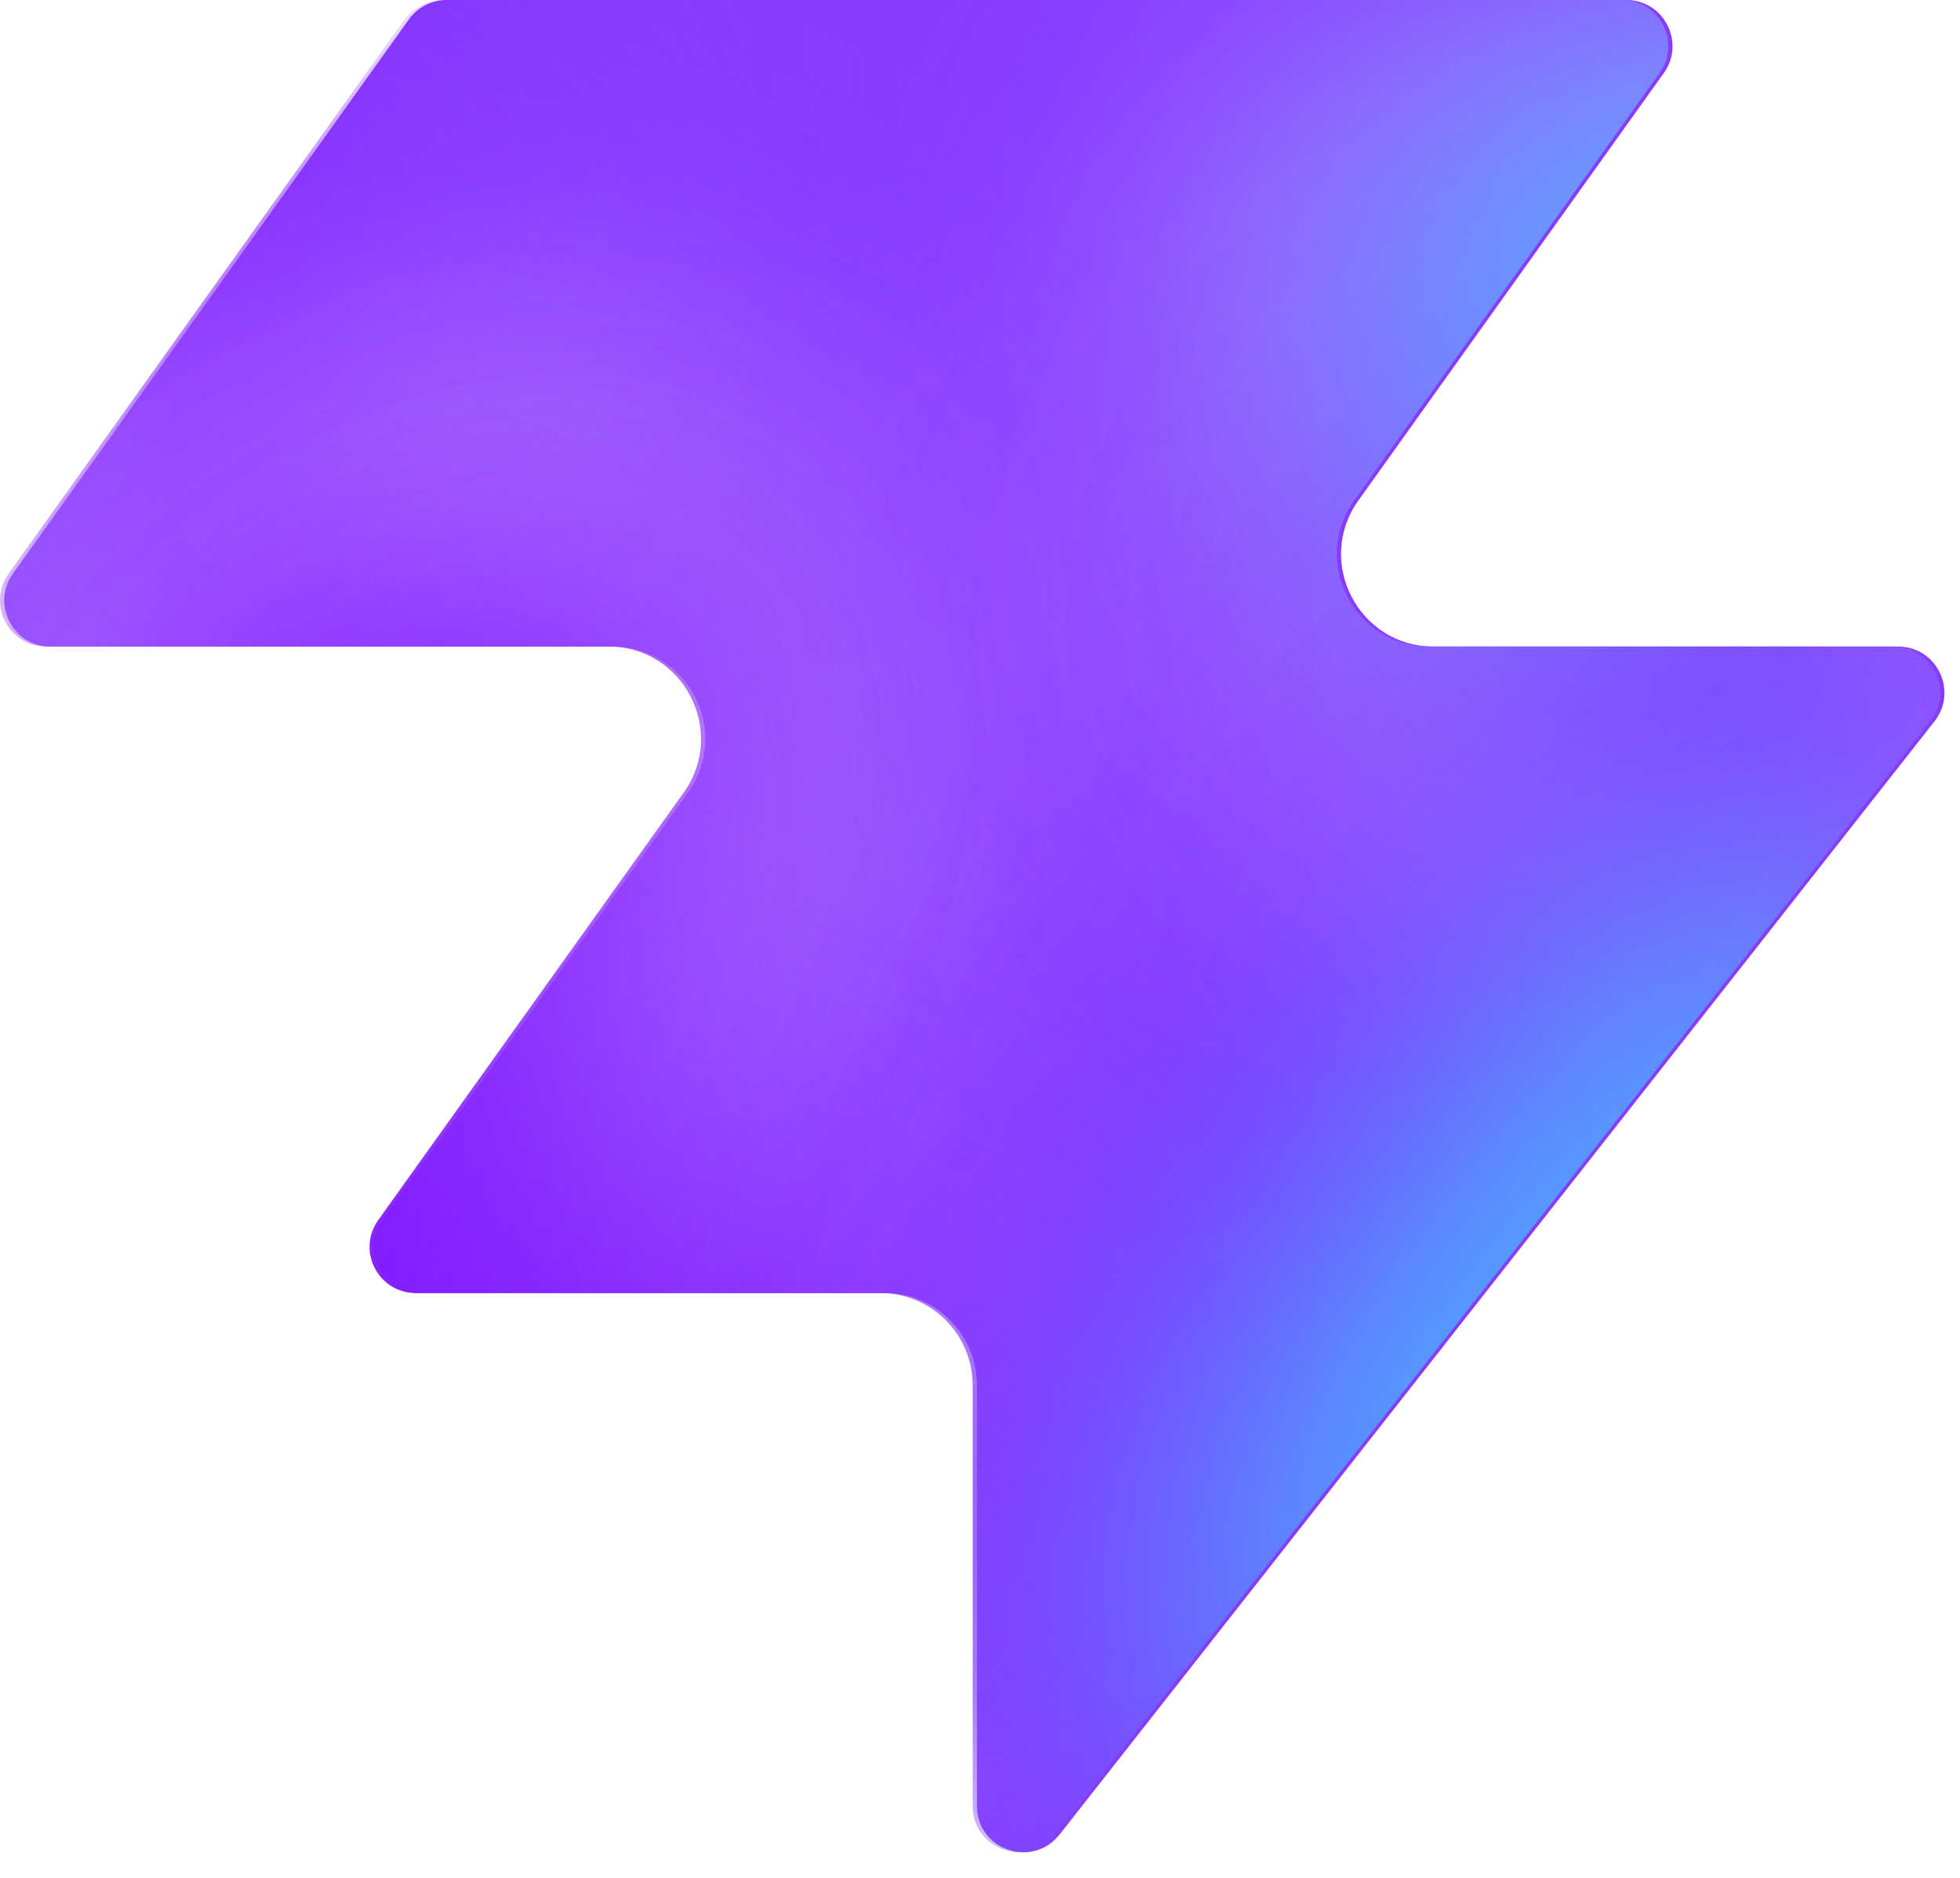
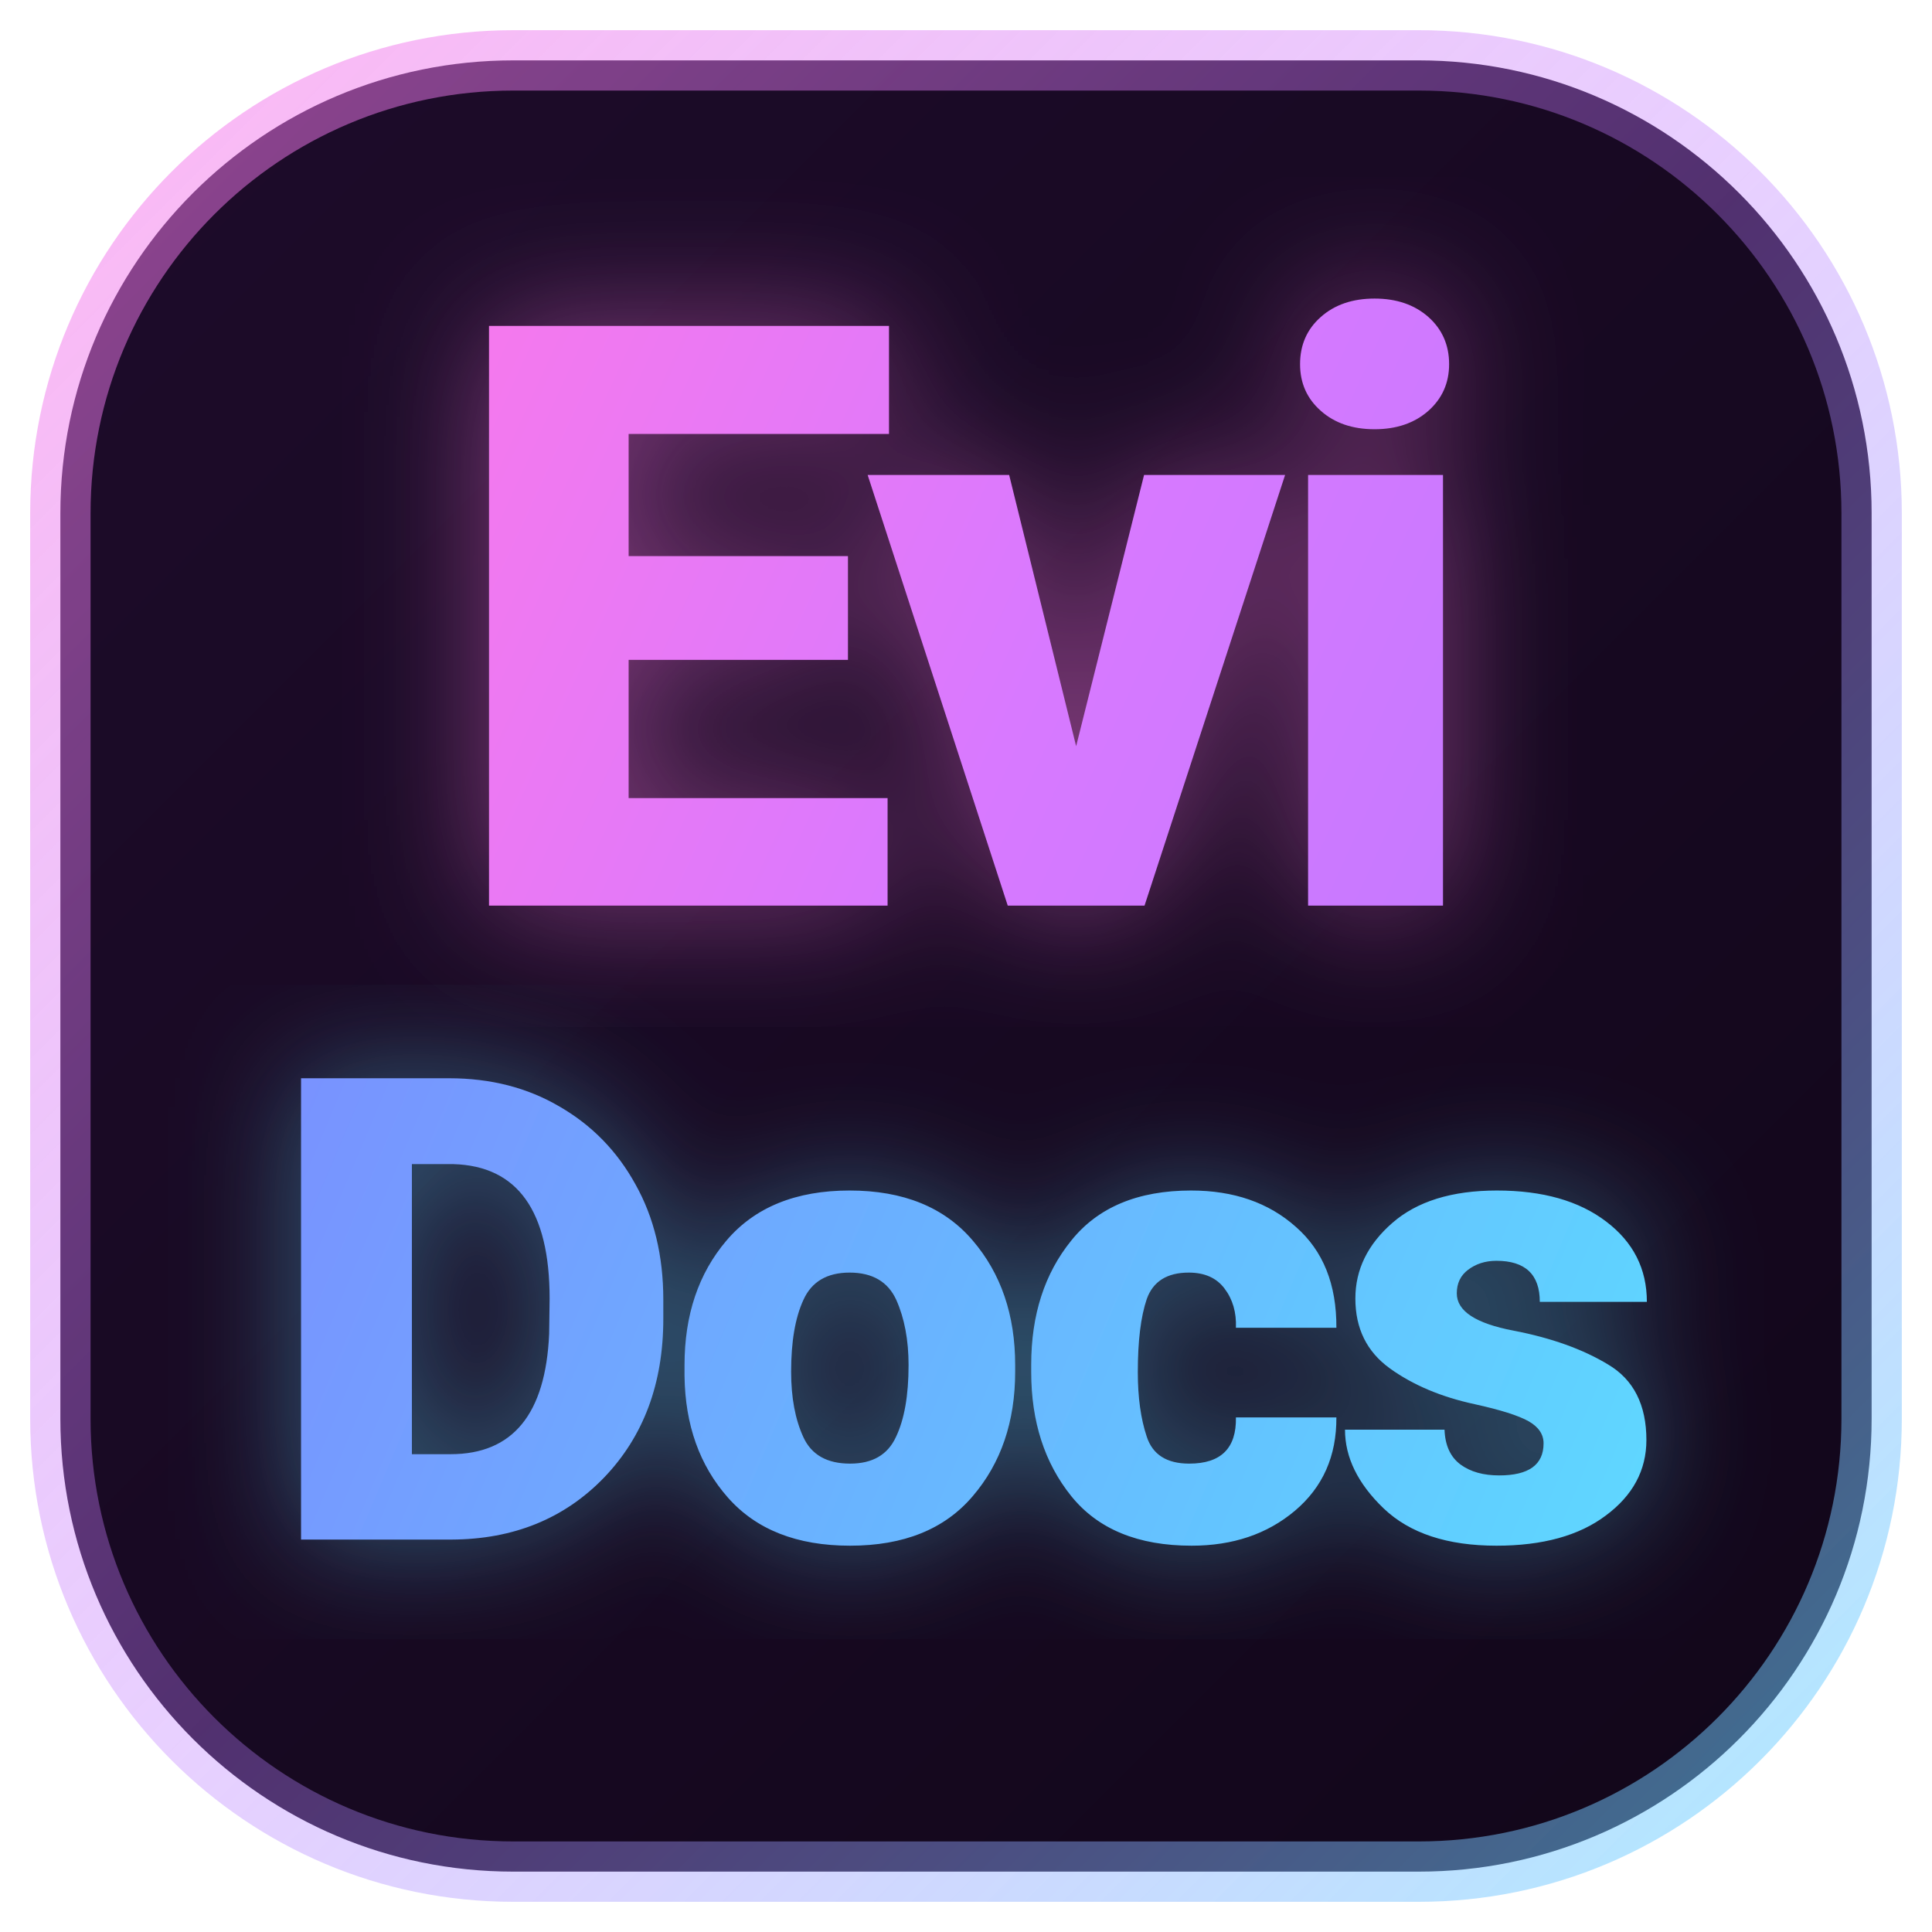
- <svg xmlns="http://www.w3.org/2000/svg" width="48" height="46" fill="none" viewBox="0 0 48 46">
-   <path fill="#863bff" d="M25.946 44.938c-.664.845-2.021.375-2.021-.698V33.937a2.26 2.26 0 0 0-2.262-2.262H10.287c-.92 0-1.456-1.04-.92-1.788l7.48-10.471c1.07-1.497 0-3.578-1.842-3.578H1.237c-.92 0-1.456-1.04-.92-1.788L10.013.474c.214-.297.556-.474.92-.474h28.894c.92 0 1.456 1.04.92 1.788l-7.48 10.471c-1.07 1.498 0 3.579 1.842 3.579h11.377c.943 0 1.473 1.088.89 1.83L25.947 44.94z" style="fill:#863bff;fill:color(display-p3 .525 .23 1);fill-opacity:1" />
-   <mask id="a" width="48" height="46" x="0" y="0" maskUnits="userSpaceOnUse" style="mask-type:alpha">
-     <path fill="#000" d="M25.842 44.938c-.664.844-2.021.375-2.021-.698V33.937a2.26 2.26 0 0 0-2.262-2.262H10.183c-.92 0-1.456-1.04-.92-1.788l7.48-10.471c1.07-1.498 0-3.579-1.842-3.579H1.133c-.92 0-1.456-1.04-.92-1.787L9.91.473c.214-.297.556-.474.92-.474h28.894c.92 0 1.456 1.04.92 1.788l-7.48 10.471c-1.07 1.498 0 3.578 1.842 3.578h11.377c.943 0 1.473 1.088.89 1.832L25.843 44.94z" style="fill:#000;fill-opacity:1" />
-   </mask>
-   <g mask="url(#a)">
-     <g filter="url(#b)">
-       <ellipse cx="5.508" cy="14.704" fill="#ede6ff" rx="5.508" ry="14.704" style="fill:#ede6ff;fill:color(display-p3 .927 .903 1);fill-opacity:1" transform="matrix(.00324 1 1 -.00324 -4.47 31.516)" />
-     </g>
-     <g filter="url(#c)">
-       <ellipse cx="10.399" cy="29.851" fill="#ede6ff" rx="10.399" ry="29.851" style="fill:#ede6ff;fill:color(display-p3 .927 .903 1);fill-opacity:1" transform="matrix(.00324 1 1 -.00324 -39.328 7.883)" />
-     </g>
-     <g filter="url(#d)">
-       <ellipse cx="5.508" cy="30.487" fill="#7e14ff" rx="5.508" ry="30.487" style="fill:#7e14ff;fill:color(display-p3 .492 .077 1);fill-opacity:1" transform="rotate(89.814 -25.913 -14.639)scale(1 -1)" />
-     </g>
-     <g filter="url(#e)">
-       <ellipse cx="5.508" cy="30.599" fill="#7e14ff" rx="5.508" ry="30.599" style="fill:#7e14ff;fill:color(display-p3 .492 .077 1);fill-opacity:1" transform="rotate(89.814 -32.644 -3.334)scale(1 -1)" />
-     </g>
-     <g filter="url(#f)">
-       <ellipse cx="5.508" cy="30.599" fill="#7e14ff" rx="5.508" ry="30.599" style="fill:#7e14ff;fill:color(display-p3 .492 .077 1);fill-opacity:1" transform="matrix(.00324 1 1 -.00324 -34.34 30.47)" />
-     </g>
-     <g filter="url(#g)">
-       <ellipse cx="14.072" cy="22.078" fill="#ede6ff" rx="14.072" ry="22.078" style="fill:#ede6ff;fill:color(display-p3 .927 .903 1);fill-opacity:1" transform="rotate(93.35 24.506 48.493)scale(-1 1)" />
-     </g>
-     <g filter="url(#h)">
-       <ellipse cx="3.47" cy="21.501" fill="#7e14ff" rx="3.47" ry="21.501" style="fill:#7e14ff;fill:color(display-p3 .492 .077 1);fill-opacity:1" transform="rotate(89.009 28.708 47.59)scale(-1 1)" />
-     </g>
-     <g filter="url(#i)">
-       <ellipse cx="3.47" cy="21.501" fill="#7e14ff" rx="3.47" ry="21.501" style="fill:#7e14ff;fill:color(display-p3 .492 .077 1);fill-opacity:1" transform="rotate(89.009 28.708 47.59)scale(-1 1)" />
-     </g>
-     <g filter="url(#j)">
-       <ellipse cx=".387" cy="8.972" fill="#7e14ff" rx="4.407" ry="29.108" style="fill:#7e14ff;fill:color(display-p3 .492 .077 1);fill-opacity:1" transform="rotate(39.51 .387 8.972)" />
-     </g>
-     <g filter="url(#k)">
-       <ellipse cx="47.523" cy="-6.092" fill="#7e14ff" rx="4.407" ry="29.108" style="fill:#7e14ff;fill:color(display-p3 .492 .077 1);fill-opacity:1" transform="rotate(37.892 47.523 -6.092)" />
-     </g>
-     <g filter="url(#l)">
-       <ellipse cx="41.412" cy="6.333" fill="#47bfff" rx="5.971" ry="9.665" style="fill:#47bfff;fill:color(display-p3 .28 .748 1);fill-opacity:1" transform="rotate(37.892 41.412 6.333)" />
-     </g>
-     <g filter="url(#m)">
-       <ellipse cx="-1.879" cy="38.332" fill="#7e14ff" rx="4.407" ry="29.108" style="fill:#7e14ff;fill:color(display-p3 .492 .077 1);fill-opacity:1" transform="rotate(37.892 -1.88 38.332)" />
-     </g>
-     <g filter="url(#n)">
-       <ellipse cx="-1.879" cy="38.332" fill="#7e14ff" rx="4.407" ry="29.108" style="fill:#7e14ff;fill:color(display-p3 .492 .077 1);fill-opacity:1" transform="rotate(37.892 -1.88 38.332)" />
-     </g>
-     <g filter="url(#o)">
-       <ellipse cx="35.651" cy="29.907" fill="#7e14ff" rx="4.407" ry="29.108" style="fill:#7e14ff;fill:color(display-p3 .492 .077 1);fill-opacity:1" transform="rotate(37.892 35.651 29.907)" />
-     </g>
-     <g filter="url(#p)">
-       <ellipse cx="38.418" cy="32.4" fill="#47bfff" rx="5.971" ry="15.297" style="fill:#47bfff;fill:color(display-p3 .28 .748 1);fill-opacity:1" transform="rotate(37.892 38.418 32.4)" />
-     </g>
-   </g>
+ <svg xmlns="http://www.w3.org/2000/svg" viewBox="0 0 64 64" width="64" height="64" fill="none">
  <defs>
-     <filter id="b" width="60.045" height="41.654" x="-19.77" y="16.149" color-interpolation-filters="sRGB" filterUnits="userSpaceOnUse">
-       <feFlood flood-opacity="0" result="BackgroundImageFix" />
-       <feBlend in="SourceGraphic" in2="BackgroundImageFix" result="shape" />
-       <feGaussianBlur result="effect1_foregroundBlur_2002_17158" stdDeviation="7.659" />
+     <linearGradient id="bgGrad" x1="0" y1="0" x2="64" y2="64" gradientUnits="userSpaceOnUse">
+       <stop offset="0%" stop-color="#1e0c2b" />
+       <stop offset="100%" stop-color="#110619" />
+     </linearGradient>
+     <linearGradient id="borderGrad" x1="0" y1="0" x2="64" y2="64" gradientUnits="userSpaceOnUse">
+       <stop offset="0%" stop-color="#ff79e7" stop-opacity="0.55" />
+       <stop offset="50%" stop-color="#bd79ff" stop-opacity="0.35" />
+       <stop offset="100%" stop-color="#5ddfff" stop-opacity="0.55" />
+     </linearGradient>
+     <linearGradient id="eviGrad" x1="8" y1="10" x2="56" y2="32" gradientUnits="userSpaceOnUse">
+       <stop offset="0%" stop-color="#ff79e7" />
+       <stop offset="55%" stop-color="#d879ff" />
+       <stop offset="100%" stop-color="#bd79ff" />
+     </linearGradient>
+     <linearGradient id="docsGrad" x1="6" y1="34" x2="58" y2="56" gradientUnits="userSpaceOnUse">
+       <stop offset="0%" stop-color="#7c8cff" />
+       <stop offset="50%" stop-color="#68b6ff" />
+       <stop offset="100%" stop-color="#5ddfff" />
+     </linearGradient>
+     <filter id="glowEvi" x="-20%" y="-20%" width="140%" height="140%">
+       <feDropShadow dx="0" dy="0" stdDeviation="2.2" flood-color="#ff79e7" flood-opacity="0.45" />
    </filter>
-     <filter id="c" width="90.34" height="51.437" x="-54.613" y="-7.533" color-interpolation-filters="sRGB" filterUnits="userSpaceOnUse">
-       <feFlood flood-opacity="0" result="BackgroundImageFix" />
-       <feBlend in="SourceGraphic" in2="BackgroundImageFix" result="shape" />
-       <feGaussianBlur result="effect1_foregroundBlur_2002_17158" stdDeviation="7.659" />
-     </filter>
-     <filter id="d" width="79.355" height="29.4" x="-49.64" y="2.03" color-interpolation-filters="sRGB" filterUnits="userSpaceOnUse">
-       <feFlood flood-opacity="0" result="BackgroundImageFix" />
-       <feBlend in="SourceGraphic" in2="BackgroundImageFix" result="shape" />
-       <feGaussianBlur result="effect1_foregroundBlur_2002_17158" stdDeviation="4.596" />
-     </filter>
-     <filter id="e" width="79.579" height="29.4" x="-45.045" y="20.029" color-interpolation-filters="sRGB" filterUnits="userSpaceOnUse">
-       <feFlood flood-opacity="0" result="BackgroundImageFix" />
-       <feBlend in="SourceGraphic" in2="BackgroundImageFix" result="shape" />
-       <feGaussianBlur result="effect1_foregroundBlur_2002_17158" stdDeviation="4.596" />
-     </filter>
-     <filter id="f" width="79.579" height="29.4" x="-43.513" y="21.178" color-interpolation-filters="sRGB" filterUnits="userSpaceOnUse">
-       <feFlood flood-opacity="0" result="BackgroundImageFix" />
-       <feBlend in="SourceGraphic" in2="BackgroundImageFix" result="shape" />
-       <feGaussianBlur result="effect1_foregroundBlur_2002_17158" stdDeviation="4.596" />
-     </filter>
-     <filter id="g" width="74.749" height="58.852" x="15.756" y="-17.901" color-interpolation-filters="sRGB" filterUnits="userSpaceOnUse">
-       <feFlood flood-opacity="0" result="BackgroundImageFix" />
-       <feBlend in="SourceGraphic" in2="BackgroundImageFix" result="shape" />
-       <feGaussianBlur result="effect1_foregroundBlur_2002_17158" stdDeviation="7.659" />
-     </filter>
-     <filter id="h" width="61.377" height="25.362" x="23.548" y="2.284" color-interpolation-filters="sRGB" filterUnits="userSpaceOnUse">
-       <feFlood flood-opacity="0" result="BackgroundImageFix" />
-       <feBlend in="SourceGraphic" in2="BackgroundImageFix" result="shape" />
-       <feGaussianBlur result="effect1_foregroundBlur_2002_17158" stdDeviation="4.596" />
-     </filter>
-     <filter id="i" width="61.377" height="25.362" x="23.548" y="2.284" color-interpolation-filters="sRGB" filterUnits="userSpaceOnUse">
-       <feFlood flood-opacity="0" result="BackgroundImageFix" />
-       <feBlend in="SourceGraphic" in2="BackgroundImageFix" result="shape" />
-       <feGaussianBlur result="effect1_foregroundBlur_2002_17158" stdDeviation="4.596" />
-     </filter>
-     <filter id="j" width="56.045" height="63.649" x="-27.636" y="-22.853" color-interpolation-filters="sRGB" filterUnits="userSpaceOnUse">
-       <feFlood flood-opacity="0" result="BackgroundImageFix" />
-       <feBlend in="SourceGraphic" in2="BackgroundImageFix" result="shape" />
-       <feGaussianBlur result="effect1_foregroundBlur_2002_17158" stdDeviation="4.596" />
-     </filter>
-     <filter id="k" width="54.814" height="64.646" x="20.116" y="-38.415" color-interpolation-filters="sRGB" filterUnits="userSpaceOnUse">
-       <feFlood flood-opacity="0" result="BackgroundImageFix" />
-       <feBlend in="SourceGraphic" in2="BackgroundImageFix" result="shape" />
-       <feGaussianBlur result="effect1_foregroundBlur_2002_17158" stdDeviation="4.596" />
-     </filter>
-     <filter id="l" width="33.541" height="35.313" x="24.641" y="-11.323" color-interpolation-filters="sRGB" filterUnits="userSpaceOnUse">
-       <feFlood flood-opacity="0" result="BackgroundImageFix" />
-       <feBlend in="SourceGraphic" in2="BackgroundImageFix" result="shape" />
-       <feGaussianBlur result="effect1_foregroundBlur_2002_17158" stdDeviation="4.596" />
-     </filter>
-     <filter id="m" width="54.814" height="64.646" x="-29.286" y="6.009" color-interpolation-filters="sRGB" filterUnits="userSpaceOnUse">
-       <feFlood flood-opacity="0" result="BackgroundImageFix" />
-       <feBlend in="SourceGraphic" in2="BackgroundImageFix" result="shape" />
-       <feGaussianBlur result="effect1_foregroundBlur_2002_17158" stdDeviation="4.596" />
-     </filter>
-     <filter id="n" width="54.814" height="64.646" x="-29.286" y="6.009" color-interpolation-filters="sRGB" filterUnits="userSpaceOnUse">
-       <feFlood flood-opacity="0" result="BackgroundImageFix" />
-       <feBlend in="SourceGraphic" in2="BackgroundImageFix" result="shape" />
-       <feGaussianBlur result="effect1_foregroundBlur_2002_17158" stdDeviation="4.596" />
-     </filter>
-     <filter id="o" width="54.814" height="64.646" x="8.244" y="-2.416" color-interpolation-filters="sRGB" filterUnits="userSpaceOnUse">
-       <feFlood flood-opacity="0" result="BackgroundImageFix" />
-       <feBlend in="SourceGraphic" in2="BackgroundImageFix" result="shape" />
-       <feGaussianBlur result="effect1_foregroundBlur_2002_17158" stdDeviation="4.596" />
-     </filter>
-     <filter id="p" width="39.409" height="43.623" x="18.713" y="10.588" color-interpolation-filters="sRGB" filterUnits="userSpaceOnUse">
-       <feFlood flood-opacity="0" result="BackgroundImageFix" />
-       <feBlend in="SourceGraphic" in2="BackgroundImageFix" result="shape" />
-       <feGaussianBlur result="effect1_foregroundBlur_2002_17158" stdDeviation="4.596" />
+     <filter id="glowDocs" x="-20%" y="-20%" width="140%" height="140%">
+       <feDropShadow dx="0" dy="0" stdDeviation="2" flood-color="#5ddfff" flood-opacity="0.4" />
    </filter>
  </defs>
+   <rect x="2" y="2" width="60" height="60" rx="15" fill="url(#bgGrad)" stroke="url(#borderGrad)" stroke-width="2" />
+   <text x="32" y="30" text-anchor="middle" fill="url(#eviGrad)" filter="url(#glowEvi)" font-family="-apple-system, BlinkMacSystemFont, 'Segoe UI', Roboto, Arial, sans-serif" font-size="27" font-weight="900" letter-spacing="-0.8">Evi</text>
+   <text x="32" y="51" text-anchor="middle" fill="url(#docsGrad)" filter="url(#glowDocs)" font-family="-apple-system, BlinkMacSystemFont, 'Segoe UI', Roboto, Arial, sans-serif" font-size="21.5" font-weight="800" letter-spacing="-0.6">Docs</text>
</svg>
